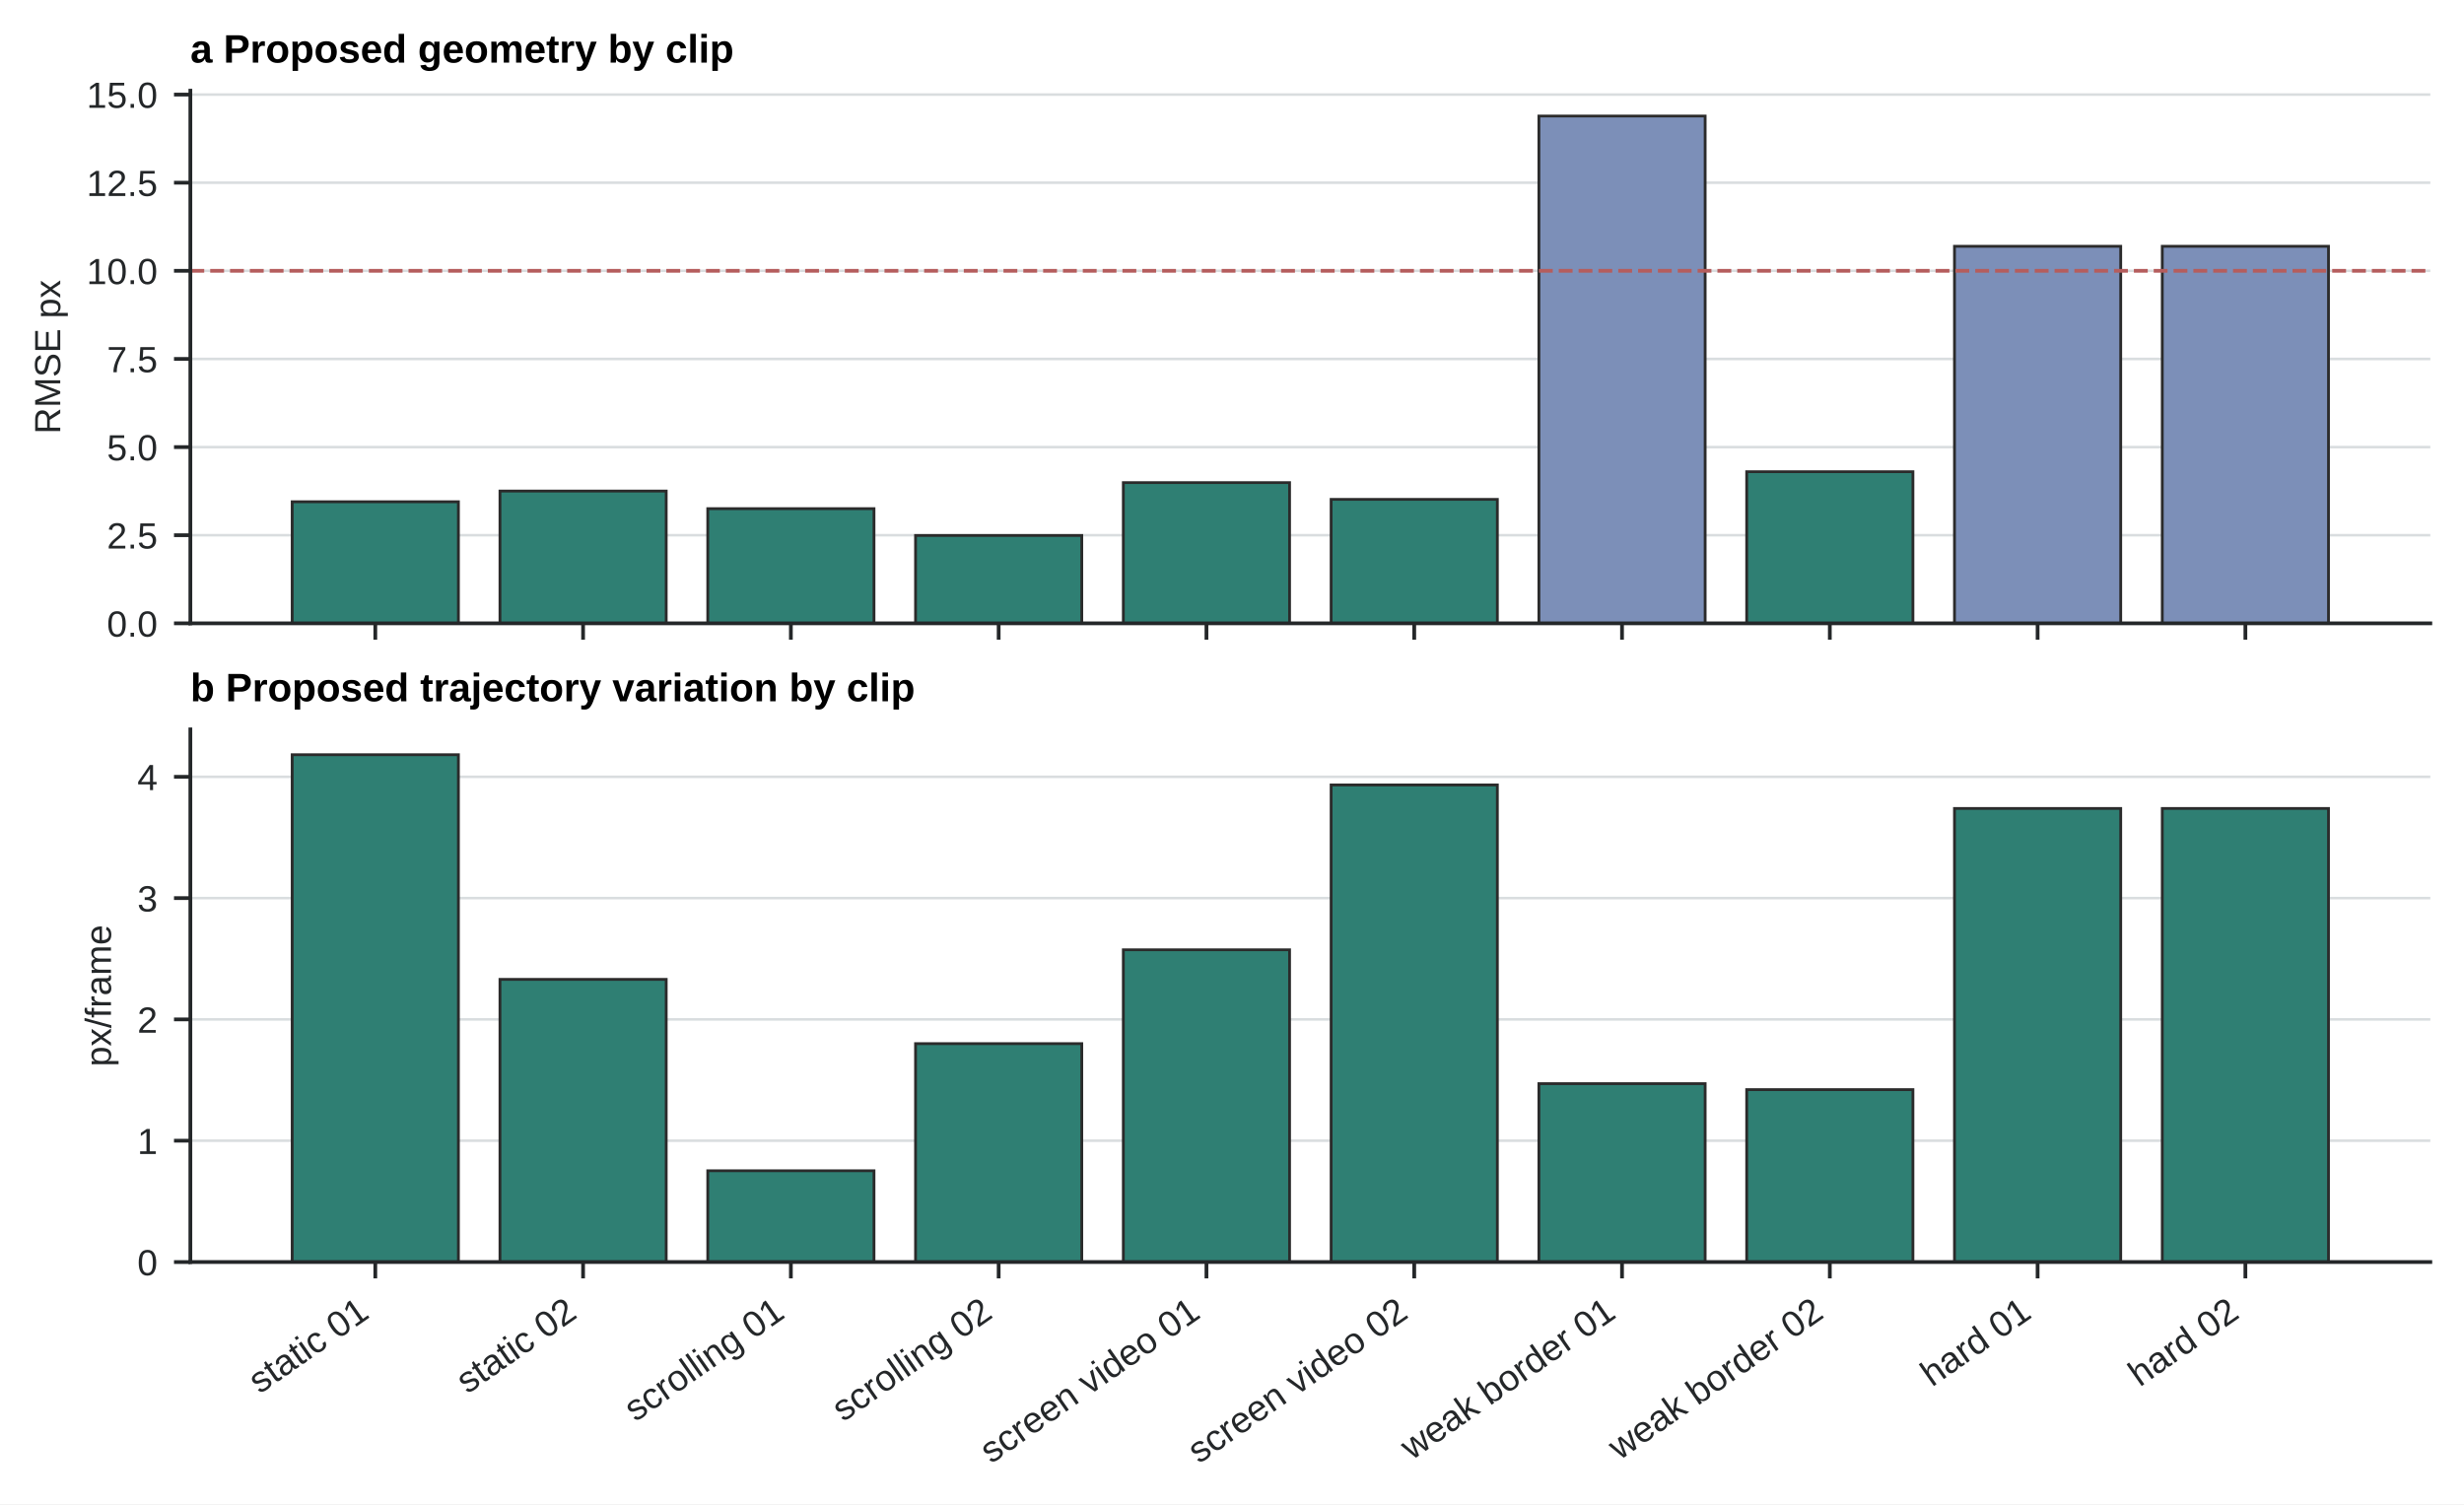
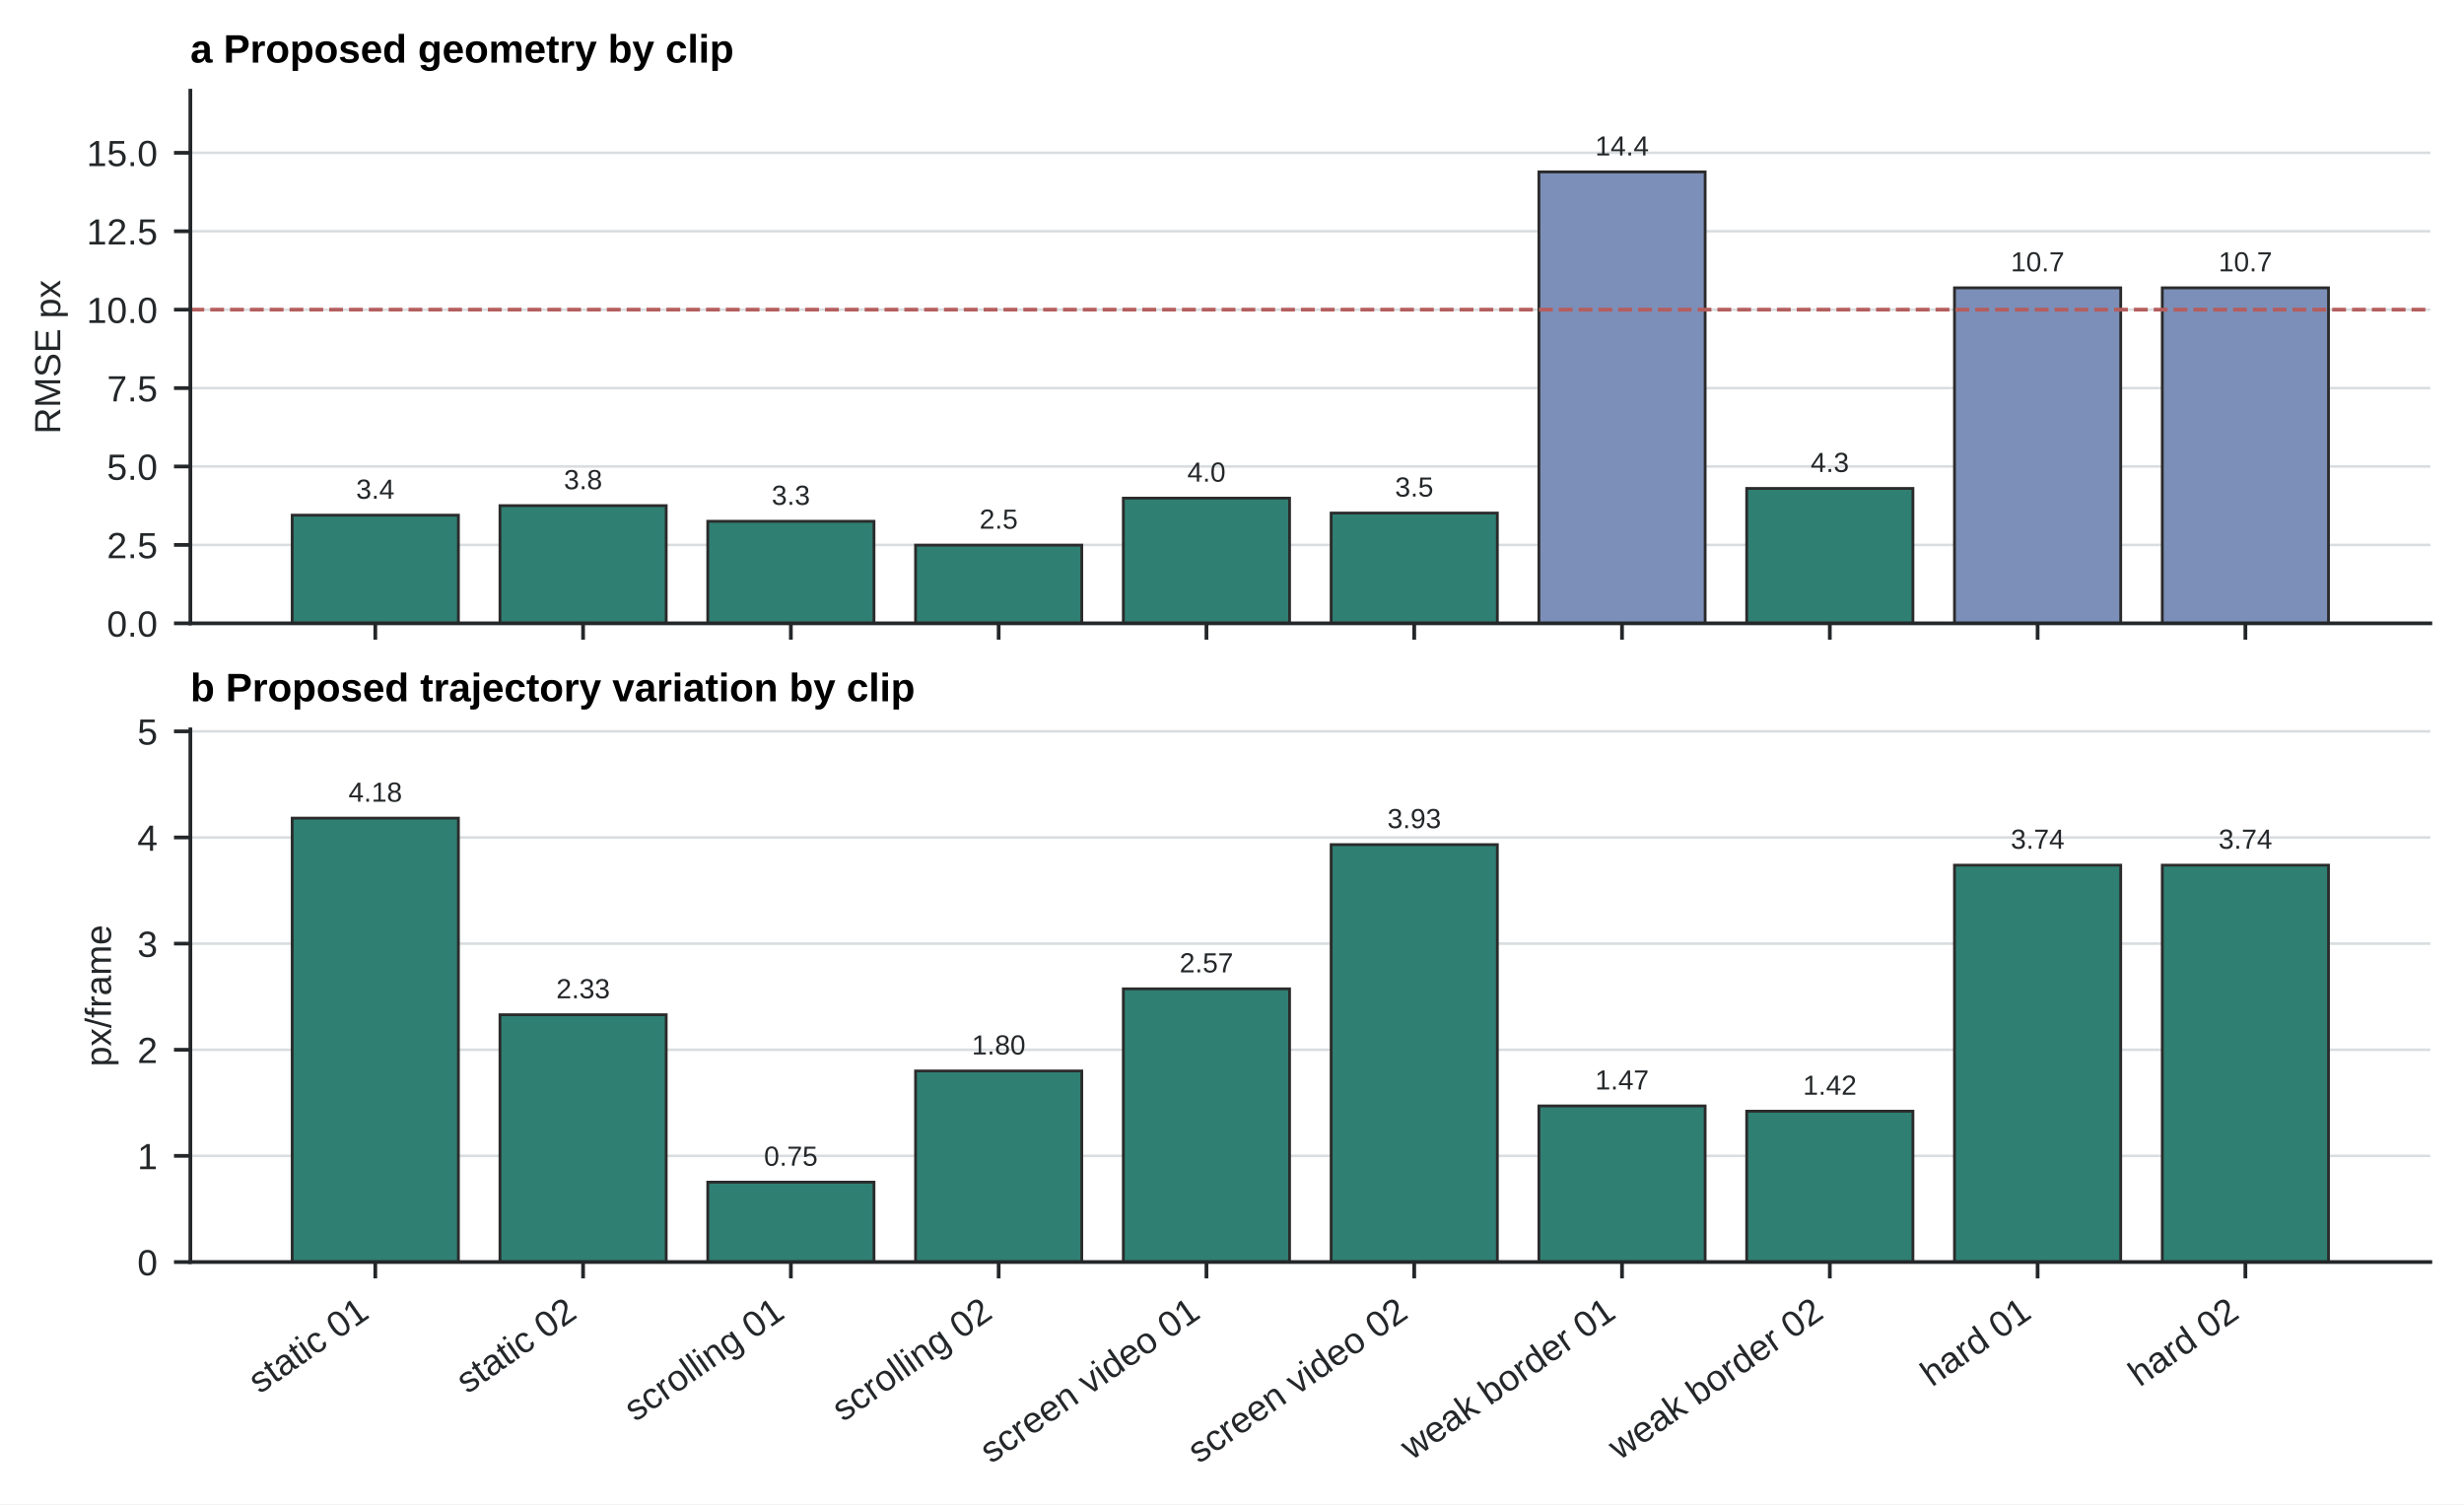
<svg xmlns="http://www.w3.org/2000/svg" xmlns:xlink="http://www.w3.org/1999/xlink" width="526.8pt" height="321.6pt" viewBox="0 0 526.8 321.6" version="1.1">
  <defs>
    <style type="text/css">*{stroke-linejoin: round; stroke-linecap: butt}</style>
  </defs>
  <g id="figure_1">
    <g id="patch_1">
-       <path d="M 0 321.6  L 526.8 321.6  L 526.8 0  L 0 0  z " style="fill: #ffffff" />
+       <path d="M 0 321.6 L 526.8 321.6 L 526.8 0 L 0 0 z " style="fill: #ffffff" />
    </g>
    <g id="axes_1">
      <g id="patch_2">
-         <path d="M 40.7 133.269  L 519.6 133.269  L 519.6 19.388  L 40.7 19.388  z " style="fill: #ffffff" />
+         <path d="M 40.7 133.269 L 519.6 133.269 L 519.6 19.388 L 40.7 19.388 z " style="fill: #ffffff" />
      </g>
      <g id="matplotlib.axis_1">
        <g id="xtick_1">
          <g id="line2d_1">
            <defs>
-               <path id="m1d5c649570" d="M 0 0  L 0 3.5  " style="stroke: #242729; stroke-width: 0.8" />
+               <path id="mf9c88a777a" d="M 0 0 L 0 3.5 " style="stroke: #242729; stroke-width: 0.8" />
            </defs>
            <g>
-               <use xlink:href="#m1d5c649570" x="80.238" y="133.269" style="fill: #242729; stroke: #242729; stroke-width: 0.8" />
+               <use xlink:href="#mf9c88a777a" x="80.238" y="133.269" style="fill: #242729; stroke: #242729; stroke-width: 0.8" />
            </g>
          </g>
        </g>
        <g id="xtick_2">
          <g id="line2d_2">
            <g>
-               <use xlink:href="#m1d5c649570" x="124.663" y="133.269" style="fill: #242729; stroke: #242729; stroke-width: 0.8" />
+               <use xlink:href="#mf9c88a777a" x="124.663" y="133.269" style="fill: #242729; stroke: #242729; stroke-width: 0.8" />
            </g>
          </g>
        </g>
        <g id="xtick_3">
          <g id="line2d_3">
            <g>
-               <use xlink:href="#m1d5c649570" x="169.087" y="133.269" style="fill: #242729; stroke: #242729; stroke-width: 0.8" />
+               <use xlink:href="#mf9c88a777a" x="169.087" y="133.269" style="fill: #242729; stroke: #242729; stroke-width: 0.8" />
            </g>
          </g>
        </g>
        <g id="xtick_4">
          <g id="line2d_4">
            <g>
-               <use xlink:href="#m1d5c649570" x="213.512" y="133.269" style="fill: #242729; stroke: #242729; stroke-width: 0.8" />
+               <use xlink:href="#mf9c88a777a" x="213.512" y="133.269" style="fill: #242729; stroke: #242729; stroke-width: 0.8" />
            </g>
          </g>
        </g>
        <g id="xtick_5">
          <g id="line2d_5">
            <g>
-               <use xlink:href="#m1d5c649570" x="257.937" y="133.269" style="fill: #242729; stroke: #242729; stroke-width: 0.8" />
+               <use xlink:href="#mf9c88a777a" x="257.937" y="133.269" style="fill: #242729; stroke: #242729; stroke-width: 0.8" />
            </g>
          </g>
        </g>
        <g id="xtick_6">
          <g id="line2d_6">
            <g>
-               <use xlink:href="#m1d5c649570" x="302.362" y="133.269" style="fill: #242729; stroke: #242729; stroke-width: 0.8" />
+               <use xlink:href="#mf9c88a777a" x="302.362" y="133.269" style="fill: #242729; stroke: #242729; stroke-width: 0.8" />
            </g>
          </g>
        </g>
        <g id="xtick_7">
          <g id="line2d_7">
            <g>
-               <use xlink:href="#m1d5c649570" x="346.787" y="133.269" style="fill: #242729; stroke: #242729; stroke-width: 0.8" />
+               <use xlink:href="#mf9c88a777a" x="346.787" y="133.269" style="fill: #242729; stroke: #242729; stroke-width: 0.8" />
            </g>
          </g>
        </g>
        <g id="xtick_8">
          <g id="line2d_8">
            <g>
-               <use xlink:href="#m1d5c649570" x="391.212" y="133.269" style="fill: #242729; stroke: #242729; stroke-width: 0.8" />
+               <use xlink:href="#mf9c88a777a" x="391.212" y="133.269" style="fill: #242729; stroke: #242729; stroke-width: 0.8" />
            </g>
          </g>
        </g>
        <g id="xtick_9">
          <g id="line2d_9">
            <g>
-               <use xlink:href="#m1d5c649570" x="435.637" y="133.269" style="fill: #242729; stroke: #242729; stroke-width: 0.8" />
+               <use xlink:href="#mf9c88a777a" x="435.637" y="133.269" style="fill: #242729; stroke: #242729; stroke-width: 0.8" />
            </g>
          </g>
        </g>
        <g id="xtick_10">
          <g id="line2d_10">
            <g>
-               <use xlink:href="#m1d5c649570" x="480.061" y="133.269" style="fill: #242729; stroke: #242729; stroke-width: 0.8" />
+               <use xlink:href="#mf9c88a777a" x="480.061" y="133.269" style="fill: #242729; stroke: #242729; stroke-width: 0.8" />
            </g>
          </g>
        </g>
      </g>
      <g id="matplotlib.axis_2">
        <g id="ytick_1">
          <g id="line2d_11">
-             <path d="M 40.7 133.269  L 519.6 133.269  " clip-path="url(#p9802e81461)" style="fill: none; stroke: #d9dddf; stroke-width: 0.55; stroke-linecap: square" />
+             <path d="M 40.7 133.269 L 519.6 133.269 " clip-path="url(#p53a6eb6c3e)" style="fill: none; stroke: #d9dddf; stroke-width: 0.55; stroke-linecap: square" />
          </g>
          <g id="line2d_12">
            <defs>
-               <path id="m759122947f" d="M 0 0  L -3.5 0  " style="stroke: #242729; stroke-width: 0.8" />
+               <path id="mabb9a30c0d" d="M 0 0 L -3.5 0 " style="stroke: #242729; stroke-width: 0.8" />
            </defs>
            <g>
-               <use xlink:href="#m759122947f" x="40.7" y="133.269" style="fill: #242729; stroke: #242729; stroke-width: 0.8" />
+               <use xlink:href="#mabb9a30c0d" x="40.7" y="133.269" style="fill: #242729; stroke: #242729; stroke-width: 0.8" />
            </g>
          </g>
          <g id="text_1">
            <text style="font-size: 7.8px; font-family: 'Arial', 'Helvetica', 'DejaVu Sans', sans-serif; text-anchor: end; fill: #242729" x="33.7" y="136.108" transform="rotate(-0 33.69965 136.1085)">0.0</text>
          </g>
        </g>
        <g id="ytick_2">
          <g id="line2d_13">
-             <path d="M 40.7 114.427  L 519.6 114.427  " clip-path="url(#p9802e81461)" style="fill: none; stroke: #d9dddf; stroke-width: 0.55; stroke-linecap: square" />
+             <path d="M 40.7 116.503 L 519.6 116.503 " clip-path="url(#p53a6eb6c3e)" style="fill: none; stroke: #d9dddf; stroke-width: 0.55; stroke-linecap: square" />
          </g>
          <g id="line2d_14">
            <g>
-               <use xlink:href="#m759122947f" x="40.7" y="114.427" style="fill: #242729; stroke: #242729; stroke-width: 0.8" />
+               <use xlink:href="#mabb9a30c0d" x="40.7" y="116.503" style="fill: #242729; stroke: #242729; stroke-width: 0.8" />
            </g>
          </g>
          <g id="text_2">
-             <text style="font-size: 7.8px; font-family: 'Arial', 'Helvetica', 'DejaVu Sans', sans-serif; text-anchor: end; fill: #242729" x="33.7" y="117.266" transform="rotate(-0 33.69965 117.2664)">2.5</text>
+             <text style="font-size: 7.8px; font-family: 'Arial', 'Helvetica', 'DejaVu Sans', sans-serif; text-anchor: end; fill: #242729" x="33.7" y="119.342" transform="rotate(-0 33.69965 119.3423)">2.5</text>
          </g>
        </g>
        <g id="ytick_3">
          <g id="line2d_15">
-             <path d="M 40.7 95.585  L 519.6 95.585  " clip-path="url(#p9802e81461)" style="fill: none; stroke: #d9dddf; stroke-width: 0.55; stroke-linecap: square" />
+             <path d="M 40.7 99.737 L 519.6 99.737 " clip-path="url(#p53a6eb6c3e)" style="fill: none; stroke: #d9dddf; stroke-width: 0.55; stroke-linecap: square" />
          </g>
          <g id="line2d_16">
            <g>
-               <use xlink:href="#m759122947f" x="40.7" y="95.585" style="fill: #242729; stroke: #242729; stroke-width: 0.8" />
+               <use xlink:href="#mabb9a30c0d" x="40.7" y="99.737" style="fill: #242729; stroke: #242729; stroke-width: 0.8" />
            </g>
          </g>
          <g id="text_3">
-             <text style="font-size: 7.8px; font-family: 'Arial', 'Helvetica', 'DejaVu Sans', sans-serif; text-anchor: end; fill: #242729" x="33.7" y="98.424" transform="rotate(-0 33.69965 98.4244)">5.0</text>
+             <text style="font-size: 7.8px; font-family: 'Arial', 'Helvetica', 'DejaVu Sans', sans-serif; text-anchor: end; fill: #242729" x="33.7" y="102.576" transform="rotate(-0 33.69965 102.576)">5.0</text>
          </g>
        </g>
        <g id="ytick_4">
          <g id="line2d_17">
-             <path d="M 40.7 76.743  L 519.6 76.743  " clip-path="url(#p9802e81461)" style="fill: none; stroke: #d9dddf; stroke-width: 0.55; stroke-linecap: square" />
+             <path d="M 40.7 82.971 L 519.6 82.971 " clip-path="url(#p53a6eb6c3e)" style="fill: none; stroke: #d9dddf; stroke-width: 0.55; stroke-linecap: square" />
          </g>
          <g id="line2d_18">
            <g>
-               <use xlink:href="#m759122947f" x="40.7" y="76.743" style="fill: #242729; stroke: #242729; stroke-width: 0.8" />
+               <use xlink:href="#mabb9a30c0d" x="40.7" y="82.971" style="fill: #242729; stroke: #242729; stroke-width: 0.8" />
            </g>
          </g>
          <g id="text_4">
-             <text style="font-size: 7.8px; font-family: 'Arial', 'Helvetica', 'DejaVu Sans', sans-serif; text-anchor: end; fill: #242729" x="33.7" y="79.582" transform="rotate(-0 33.69965 79.58237)">7.5</text>
+             <text style="font-size: 7.8px; font-family: 'Arial', 'Helvetica', 'DejaVu Sans', sans-serif; text-anchor: end; fill: #242729" x="33.7" y="85.81" transform="rotate(-0 33.69965 85.80982)">7.5</text>
          </g>
        </g>
        <g id="ytick_5">
          <g id="line2d_19">
-             <path d="M 40.7 57.901  L 519.6 57.901  " clip-path="url(#p9802e81461)" style="fill: none; stroke: #d9dddf; stroke-width: 0.55; stroke-linecap: square" />
+             <path d="M 40.7 66.204 L 519.6 66.204 " clip-path="url(#p53a6eb6c3e)" style="fill: none; stroke: #d9dddf; stroke-width: 0.55; stroke-linecap: square" />
          </g>
          <g id="line2d_20">
            <g>
-               <use xlink:href="#m759122947f" x="40.7" y="57.901" style="fill: #242729; stroke: #242729; stroke-width: 0.8" />
+               <use xlink:href="#mabb9a30c0d" x="40.7" y="66.204" style="fill: #242729; stroke: #242729; stroke-width: 0.8" />
            </g>
          </g>
          <g id="text_5">
-             <text style="font-size: 7.8px; font-family: 'Arial', 'Helvetica', 'DejaVu Sans', sans-serif; text-anchor: end; fill: #242729" x="33.7" y="60.74" transform="rotate(-0 33.69965 60.74033)">10.0</text>
+             <text style="font-size: 7.8px; font-family: 'Arial', 'Helvetica', 'DejaVu Sans', sans-serif; text-anchor: end; fill: #242729" x="33.7" y="69.044" transform="rotate(-0 33.69965 69.0436)">10.0</text>
          </g>
        </g>
        <g id="ytick_6">
          <g id="line2d_21">
-             <path d="M 40.7 39.059  L 519.6 39.059  " clip-path="url(#p9802e81461)" style="fill: none; stroke: #d9dddf; stroke-width: 0.55; stroke-linecap: square" />
+             <path d="M 40.7 49.438 L 519.6 49.438 " clip-path="url(#p53a6eb6c3e)" style="fill: none; stroke: #d9dddf; stroke-width: 0.55; stroke-linecap: square" />
          </g>
          <g id="line2d_22">
            <g>
-               <use xlink:href="#m759122947f" x="40.7" y="39.059" style="fill: #242729; stroke: #242729; stroke-width: 0.8" />
+               <use xlink:href="#mabb9a30c0d" x="40.7" y="49.438" style="fill: #242729; stroke: #242729; stroke-width: 0.8" />
            </g>
          </g>
          <g id="text_6">
-             <text style="font-size: 7.8px; font-family: 'Arial', 'Helvetica', 'DejaVu Sans', sans-serif; text-anchor: end; fill: #242729" x="33.7" y="41.898" transform="rotate(-0 33.69965 41.8983)">12.5</text>
+             <text style="font-size: 7.8px; font-family: 'Arial', 'Helvetica', 'DejaVu Sans', sans-serif; text-anchor: end; fill: #242729" x="33.7" y="52.277" transform="rotate(-0 33.69965 52.27739)">12.5</text>
          </g>
        </g>
        <g id="ytick_7">
          <g id="line2d_23">
-             <path d="M 40.7 20.217  L 519.6 20.217  " clip-path="url(#p9802e81461)" style="fill: none; stroke: #d9dddf; stroke-width: 0.55; stroke-linecap: square" />
+             <path d="M 40.7 32.672 L 519.6 32.672 " clip-path="url(#p53a6eb6c3e)" style="fill: none; stroke: #d9dddf; stroke-width: 0.55; stroke-linecap: square" />
          </g>
          <g id="line2d_24">
            <g>
-               <use xlink:href="#m759122947f" x="40.7" y="20.217" style="fill: #242729; stroke: #242729; stroke-width: 0.8" />
+               <use xlink:href="#mabb9a30c0d" x="40.7" y="32.672" style="fill: #242729; stroke: #242729; stroke-width: 0.8" />
            </g>
          </g>
          <g id="text_7">
-             <text style="font-size: 7.8px; font-family: 'Arial', 'Helvetica', 'DejaVu Sans', sans-serif; text-anchor: end; fill: #242729" x="33.7" y="23.056" transform="rotate(-0 33.69965 23.05626)">15.0</text>
+             <text style="font-size: 7.8px; font-family: 'Arial', 'Helvetica', 'DejaVu Sans', sans-serif; text-anchor: end; fill: #242729" x="33.7" y="35.511" transform="rotate(-0 33.69965 35.51117)">15.0</text>
          </g>
        </g>
        <g id="text_8">
          <text style="font-size: 7.8px; font-family: 'Arial', 'Helvetica', 'DejaVu Sans', sans-serif; text-anchor: middle; fill: #242729" x="12.879" y="76.329" transform="rotate(-90 12.87861 76.3287)">RMSE px</text>
        </g>
      </g>
      <g id="patch_3">
-         <path d="M 62.468 133.269  L 98.008 133.269  L 98.008 107.282  L 62.468 107.282  z " clip-path="url(#p9802e81461)" style="fill: #2f7f73; stroke: #2b2b2b; stroke-width: 0.6; stroke-linejoin: miter" />
+         <path d="M 62.468 133.269 L 98.008 133.269 L 98.008 110.145 L 62.468 110.145 z " clip-path="url(#p53a6eb6c3e)" style="fill: #2f7f73; stroke: #2b2b2b; stroke-width: 0.6; stroke-linejoin: miter" />
      </g>
      <g id="patch_4">
-         <path d="M 106.893 133.269  L 142.433 133.269  L 142.433 104.989  L 106.893 104.989  z " clip-path="url(#p9802e81461)" style="fill: #2f7f73; stroke: #2b2b2b; stroke-width: 0.6; stroke-linejoin: miter" />
+         <path d="M 106.893 133.269 L 142.433 133.269 L 142.433 108.105 L 106.893 108.105 z " clip-path="url(#p53a6eb6c3e)" style="fill: #2f7f73; stroke: #2b2b2b; stroke-width: 0.6; stroke-linejoin: miter" />
      </g>
      <g id="patch_5">
-         <path d="M 151.318 133.269  L 186.857 133.269  L 186.857 108.75  L 151.318 108.75  z " clip-path="url(#p9802e81461)" style="fill: #2f7f73; stroke: #2b2b2b; stroke-width: 0.6; stroke-linejoin: miter" />
+         <path d="M 151.318 133.269 L 186.857 133.269 L 186.857 111.451 L 151.318 111.451 z " clip-path="url(#p53a6eb6c3e)" style="fill: #2f7f73; stroke: #2b2b2b; stroke-width: 0.6; stroke-linejoin: miter" />
      </g>
      <g id="patch_6">
-         <path d="M 195.742 133.269  L 231.282 133.269  L 231.282 114.483  L 195.742 114.483  z " clip-path="url(#p9802e81461)" style="fill: #2f7f73; stroke: #2b2b2b; stroke-width: 0.6; stroke-linejoin: miter" />
+         <path d="M 195.742 133.269 L 231.282 133.269 L 231.282 116.553 L 195.742 116.553 z " clip-path="url(#p53a6eb6c3e)" style="fill: #2f7f73; stroke: #2b2b2b; stroke-width: 0.6; stroke-linejoin: miter" />
      </g>
      <g id="patch_7">
-         <path d="M 240.167 133.269  L 275.707 133.269  L 275.707 103.183  L 240.167 103.183  z " clip-path="url(#p9802e81461)" style="fill: #2f7f73; stroke: #2b2b2b; stroke-width: 0.6; stroke-linejoin: miter" />
+         <path d="M 240.167 133.269 L 275.707 133.269 L 275.707 106.497 L 240.167 106.497 z " clip-path="url(#p53a6eb6c3e)" style="fill: #2f7f73; stroke: #2b2b2b; stroke-width: 0.6; stroke-linejoin: miter" />
      </g>
      <g id="patch_8">
-         <path d="M 284.592 133.269  L 320.132 133.269  L 320.132 106.765  L 284.592 106.765  z " clip-path="url(#p9802e81461)" style="fill: #2f7f73; stroke: #2b2b2b; stroke-width: 0.6; stroke-linejoin: miter" />
+         <path d="M 284.592 133.269 L 320.132 133.269 L 320.132 109.685 L 284.592 109.685 z " clip-path="url(#p53a6eb6c3e)" style="fill: #2f7f73; stroke: #2b2b2b; stroke-width: 0.6; stroke-linejoin: miter" />
      </g>
      <g id="patch_9">
-         <path d="M 329.017 133.269  L 364.557 133.269  L 364.557 24.811  L 329.017 24.811  z " clip-path="url(#p9802e81461)" style="fill: #7c8fb8; stroke: #2b2b2b; stroke-width: 0.6; stroke-linejoin: miter" />
+         <path d="M 329.017 133.269 L 364.557 133.269 L 364.557 36.76 L 329.017 36.76 z " clip-path="url(#p53a6eb6c3e)" style="fill: #7c8fb8; stroke: #2b2b2b; stroke-width: 0.6; stroke-linejoin: miter" />
      </g>
      <g id="patch_10">
-         <path d="M 373.442 133.269  L 408.982 133.269  L 408.982 100.852  L 373.442 100.852  z " clip-path="url(#p9802e81461)" style="fill: #2f7f73; stroke: #2b2b2b; stroke-width: 0.6; stroke-linejoin: miter" />
+         <path d="M 373.442 133.269 L 408.982 133.269 L 408.982 104.423 L 373.442 104.423 z " clip-path="url(#p53a6eb6c3e)" style="fill: #2f7f73; stroke: #2b2b2b; stroke-width: 0.6; stroke-linejoin: miter" />
      </g>
      <g id="patch_11">
-         <path d="M 417.867 133.269  L 453.406 133.269  L 453.406 52.656  L 417.867 52.656  z " clip-path="url(#p9802e81461)" style="fill: #7c8fb8; stroke: #2b2b2b; stroke-width: 0.6; stroke-linejoin: miter" />
+         <path d="M 417.867 133.269 L 453.406 133.269 L 453.406 61.537 L 417.867 61.537 z " clip-path="url(#p53a6eb6c3e)" style="fill: #7c8fb8; stroke: #2b2b2b; stroke-width: 0.6; stroke-linejoin: miter" />
      </g>
      <g id="patch_12">
-         <path d="M 462.291 133.269  L 497.831 133.269  L 497.831 52.656  L 462.291 52.656  z " clip-path="url(#p9802e81461)" style="fill: #7c8fb8; stroke: #2b2b2b; stroke-width: 0.6; stroke-linejoin: miter" />
+         <path d="M 462.291 133.269 L 497.831 133.269 L 497.831 61.537 L 462.291 61.537 z " clip-path="url(#p53a6eb6c3e)" style="fill: #7c8fb8; stroke: #2b2b2b; stroke-width: 0.6; stroke-linejoin: miter" />
      </g>
      <g id="line2d_25">
-         <path d="M 40.7 57.901  L 519.6 57.901  " clip-path="url(#p9802e81461)" style="fill: none; stroke-dasharray: 2.96,1.28; stroke-dashoffset: 0; stroke: #b55d5d; stroke-width: 0.8" />
+         <path d="M 40.7 66.204 L 519.6 66.204 " clip-path="url(#p53a6eb6c3e)" style="fill: none; stroke-dasharray: 2.96,1.28; stroke-dashoffset: 0; stroke: #b55d5d; stroke-width: 0.8" />
      </g>
      <g id="patch_13">
-         <path d="M 40.7 133.269  L 40.7 19.388  " style="fill: none; stroke: #242729; stroke-width: 0.8; stroke-linejoin: miter; stroke-linecap: square" />
+         <path d="M 40.7 133.269 L 40.7 19.388 " style="fill: none; stroke: #242729; stroke-width: 0.8; stroke-linejoin: miter; stroke-linecap: square" />
      </g>
      <g id="patch_14">
-         <path d="M 40.7 133.269  L 519.6 133.269  " style="fill: none; stroke: #242729; stroke-width: 0.8; stroke-linejoin: miter; stroke-linecap: square" />
+         <path d="M 40.7 133.269 L 519.6 133.269 " style="fill: none; stroke: #242729; stroke-width: 0.8; stroke-linejoin: miter; stroke-linecap: square" />
      </g>
      <g id="text_9">
+         <text style="font-size: 5.9px; font-family: 'Arial', 'Helvetica', 'DejaVu Sans', sans-serif; text-anchor: middle; fill: #242729" x="80.238" y="106.626" transform="rotate(-0 80.23776 106.626)">3.4</text>
+       </g>
+       <g id="text_10">
+         <text style="font-size: 5.9px; font-family: 'Arial', 'Helvetica', 'DejaVu Sans', sans-serif; text-anchor: middle; fill: #242729" x="124.663" y="104.586" transform="rotate(-0 124.6626 104.5856)">3.8</text>
+       </g>
+       <g id="text_11">
+         <text style="font-size: 5.9px; font-family: 'Arial', 'Helvetica', 'DejaVu Sans', sans-serif; text-anchor: middle; fill: #242729" x="169.087" y="107.932" transform="rotate(-0 169.0875 107.9319)">3.3</text>
+       </g>
+       <g id="text_12">
+         <text style="font-size: 5.9px; font-family: 'Arial', 'Helvetica', 'DejaVu Sans', sans-serif; text-anchor: middle; fill: #242729" x="213.512" y="113.034" transform="rotate(-0 213.5123 113.0336)">2.5</text>
+       </g>
+       <g id="text_13">
+         <text style="font-size: 5.9px; font-family: 'Arial', 'Helvetica', 'DejaVu Sans', sans-serif; text-anchor: middle; fill: #242729" x="257.937" y="102.978" transform="rotate(-0 257.9372 102.9779)">4.0</text>
+       </g>
+       <g id="text_14">
+         <text style="font-size: 5.9px; font-family: 'Arial', 'Helvetica', 'DejaVu Sans', sans-serif; text-anchor: middle; fill: #242729" x="302.362" y="106.166" transform="rotate(-0 302.362 106.166)">3.5</text>
+       </g>
+       <g id="text_15">
+         <text style="font-size: 5.9px; font-family: 'Arial', 'Helvetica', 'DejaVu Sans', sans-serif; text-anchor: middle; fill: #242729" x="346.787" y="33.241" transform="rotate(-0 346.7869 33.24063)">14.4</text>
+       </g>
+       <g id="text_16">
+         <text style="font-size: 5.9px; font-family: 'Arial', 'Helvetica', 'DejaVu Sans', sans-serif; text-anchor: middle; fill: #242729" x="391.212" y="100.904" transform="rotate(-0 391.2117 100.9041)">4.3</text>
+       </g>
+       <g id="text_17">
+         <text style="font-size: 5.9px; font-family: 'Arial', 'Helvetica', 'DejaVu Sans', sans-serif; text-anchor: middle; fill: #242729" x="435.637" y="58.018" transform="rotate(-0 435.6366 58.0175)">10.7</text>
+       </g>
+       <g id="text_18">
+         <text style="font-size: 5.9px; font-family: 'Arial', 'Helvetica', 'DejaVu Sans', sans-serif; text-anchor: middle; fill: #242729" x="480.061" y="58.018" transform="rotate(-0 480.0614 58.0175)">10.7</text>
+       </g>
+       <g id="text_19">
        <text style="font-weight: 700; font-size: 8.5px; font-family: 'Arial', 'Helvetica', 'DejaVu Sans', sans-serif; text-anchor: start" x="40.7" y="13.388" transform="rotate(-0 40.69965 13.38823)">a  Proposed geometry by clip</text>
      </g>
    </g>
    <g id="axes_2">
      <g id="patch_15">
-         <path d="M 40.7 269.82  L 519.6 269.82  L 519.6 155.939  L 40.7 155.939  z " style="fill: #ffffff" />
+         <path d="M 40.7 269.82 L 519.6 269.82 L 519.6 155.939 L 40.7 155.939 z " style="fill: #ffffff" />
      </g>
      <g id="matplotlib.axis_3">
        <g id="xtick_11">
          <g id="line2d_26">
            <g>
-               <use xlink:href="#m1d5c649570" x="80.238" y="269.82" style="fill: #242729; stroke: #242729; stroke-width: 0.8" />
-             </g>
-           </g>
-           <g id="text_10">
+               <use xlink:href="#mf9c88a777a" x="80.238" y="269.82" style="fill: #242729; stroke: #242729; stroke-width: 0.8" />
+             </g>
+           </g>
+           <g id="text_20">
            <text style="font-size: 7.8px; font-family: 'Arial', 'Helvetica', 'DejaVu Sans', sans-serif; fill: #242729" transform="translate(55.50276 298.1316) rotate(-35)">static 01</text>
          </g>
        </g>
        <g id="xtick_12">
          <g id="line2d_27">
            <g>
-               <use xlink:href="#m1d5c649570" x="124.663" y="269.82" style="fill: #242729; stroke: #242729; stroke-width: 0.8" />
-             </g>
-           </g>
-           <g id="text_11">
+               <use xlink:href="#mf9c88a777a" x="124.663" y="269.82" style="fill: #242729; stroke: #242729; stroke-width: 0.8" />
+             </g>
+           </g>
+           <g id="text_21">
            <text style="font-size: 7.8px; font-family: 'Arial', 'Helvetica', 'DejaVu Sans', sans-serif; fill: #242729" transform="translate(99.92761 298.1316) rotate(-35)">static 02</text>
          </g>
        </g>
        <g id="xtick_13">
          <g id="line2d_28">
            <g>
-               <use xlink:href="#m1d5c649570" x="169.087" y="269.82" style="fill: #242729; stroke: #242729; stroke-width: 0.8" />
-             </g>
-           </g>
-           <g id="text_12">
+               <use xlink:href="#mf9c88a777a" x="169.087" y="269.82" style="fill: #242729; stroke: #242729; stroke-width: 0.8" />
+             </g>
+           </g>
+           <g id="text_22">
            <text style="font-size: 7.8px; font-family: 'Arial', 'Helvetica', 'DejaVu Sans', sans-serif; fill: #242729" transform="translate(135.8295 304.0994) rotate(-35)">scrolling 01</text>
          </g>
        </g>
        <g id="xtick_14">
          <g id="line2d_29">
            <g>
-               <use xlink:href="#m1d5c649570" x="213.512" y="269.82" style="fill: #242729; stroke: #242729; stroke-width: 0.8" />
-             </g>
-           </g>
-           <g id="text_13">
+               <use xlink:href="#mf9c88a777a" x="213.512" y="269.82" style="fill: #242729; stroke: #242729; stroke-width: 0.8" />
+             </g>
+           </g>
+           <g id="text_23">
            <text style="font-size: 7.8px; font-family: 'Arial', 'Helvetica', 'DejaVu Sans', sans-serif; fill: #242729" transform="translate(180.2544 304.0994) rotate(-35)">scrolling 02</text>
          </g>
        </g>
        <g id="xtick_15">
          <g id="line2d_30">
            <g>
-               <use xlink:href="#m1d5c649570" x="257.937" y="269.82" style="fill: #242729; stroke: #242729; stroke-width: 0.8" />
-             </g>
-           </g>
-           <g id="text_14">
+               <use xlink:href="#mf9c88a777a" x="257.937" y="269.82" style="fill: #242729; stroke: #242729; stroke-width: 0.8" />
+             </g>
+           </g>
+           <g id="text_24">
            <text style="font-size: 7.8px; font-family: 'Arial', 'Helvetica', 'DejaVu Sans', sans-serif; fill: #242729" transform="translate(211.8896 313.0549) rotate(-35)">screen video 01</text>
          </g>
        </g>
        <g id="xtick_16">
          <g id="line2d_31">
            <g>
-               <use xlink:href="#m1d5c649570" x="302.362" y="269.82" style="fill: #242729; stroke: #242729; stroke-width: 0.8" />
-             </g>
-           </g>
-           <g id="text_15">
+               <use xlink:href="#mf9c88a777a" x="302.362" y="269.82" style="fill: #242729; stroke: #242729; stroke-width: 0.8" />
+             </g>
+           </g>
+           <g id="text_25">
            <text style="font-size: 7.8px; font-family: 'Arial', 'Helvetica', 'DejaVu Sans', sans-serif; fill: #242729" transform="translate(256.3144 313.0549) rotate(-35)">screen video 02</text>
          </g>
        </g>
        <g id="xtick_17">
          <g id="line2d_32">
            <g>
-               <use xlink:href="#m1d5c649570" x="346.787" y="269.82" style="fill: #242729; stroke: #242729; stroke-width: 0.8" />
-             </g>
-           </g>
-           <g id="text_16">
+               <use xlink:href="#mf9c88a777a" x="346.787" y="269.82" style="fill: #242729; stroke: #242729; stroke-width: 0.8" />
+             </g>
+           </g>
+           <g id="text_26">
            <text style="font-size: 7.8px; font-family: 'Arial', 'Helvetica', 'DejaVu Sans', sans-serif; fill: #242729" transform="translate(301.8065 312.3076) rotate(-35)">weak border 01</text>
          </g>
        </g>
        <g id="xtick_18">
          <g id="line2d_33">
            <g>
-               <use xlink:href="#m1d5c649570" x="391.212" y="269.82" style="fill: #242729; stroke: #242729; stroke-width: 0.8" />
-             </g>
-           </g>
-           <g id="text_17">
+               <use xlink:href="#mf9c88a777a" x="391.212" y="269.82" style="fill: #242729; stroke: #242729; stroke-width: 0.8" />
+             </g>
+           </g>
+           <g id="text_27">
            <text style="font-size: 7.8px; font-family: 'Arial', 'Helvetica', 'DejaVu Sans', sans-serif; fill: #242729" transform="translate(346.2313 312.3076) rotate(-35)">weak border 02</text>
          </g>
        </g>
        <g id="xtick_19">
          <g id="line2d_34">
            <g>
-               <use xlink:href="#m1d5c649570" x="435.637" y="269.82" style="fill: #242729; stroke: #242729; stroke-width: 0.8" />
-             </g>
-           </g>
-           <g id="text_18">
+               <use xlink:href="#mf9c88a777a" x="435.637" y="269.82" style="fill: #242729; stroke: #242729; stroke-width: 0.8" />
+             </g>
+           </g>
+           <g id="text_28">
            <text style="font-size: 7.8px; font-family: 'Arial', 'Helvetica', 'DejaVu Sans', sans-serif; fill: #242729" transform="translate(413.027 296.6434) rotate(-35)">hard 01</text>
          </g>
        </g>
        <g id="xtick_20">
          <g id="line2d_35">
            <g>
-               <use xlink:href="#m1d5c649570" x="480.061" y="269.82" style="fill: #242729; stroke: #242729; stroke-width: 0.8" />
-             </g>
-           </g>
-           <g id="text_19">
+               <use xlink:href="#mf9c88a777a" x="480.061" y="269.82" style="fill: #242729; stroke: #242729; stroke-width: 0.8" />
+             </g>
+           </g>
+           <g id="text_29">
            <text style="font-size: 7.8px; font-family: 'Arial', 'Helvetica', 'DejaVu Sans', sans-serif; fill: #242729" transform="translate(457.4519 296.6434) rotate(-35)">hard 02</text>
          </g>
        </g>
      </g>
      <g id="matplotlib.axis_4">
        <g id="ytick_8">
          <g id="line2d_36">
-             <path d="M 40.7 269.82  L 519.6 269.82  " clip-path="url(#p8f3f39f7a1)" style="fill: none; stroke: #d9dddf; stroke-width: 0.55; stroke-linecap: square" />
+             <path d="M 40.7 269.82 L 519.6 269.82 " clip-path="url(#pe805bd8f8a)" style="fill: none; stroke: #d9dddf; stroke-width: 0.55; stroke-linecap: square" />
          </g>
          <g id="line2d_37">
            <g>
-               <use xlink:href="#m759122947f" x="40.7" y="269.82" style="fill: #242729; stroke: #242729; stroke-width: 0.8" />
-             </g>
-           </g>
-           <g id="text_20">
+               <use xlink:href="#mabb9a30c0d" x="40.7" y="269.82" style="fill: #242729; stroke: #242729; stroke-width: 0.8" />
+             </g>
+           </g>
+           <g id="text_30">
            <text style="font-size: 7.8px; font-family: 'Arial', 'Helvetica', 'DejaVu Sans', sans-serif; text-anchor: end; fill: #242729" x="33.7" y="272.659" transform="rotate(-0 33.69965 272.6589)">0</text>
          </g>
        </g>
        <g id="ytick_9">
          <g id="line2d_38">
-             <path d="M 40.7 243.886  L 519.6 243.886  " clip-path="url(#p8f3f39f7a1)" style="fill: none; stroke: #d9dddf; stroke-width: 0.55; stroke-linecap: square" />
+             <path d="M 40.7 247.127 L 519.6 247.127 " clip-path="url(#pe805bd8f8a)" style="fill: none; stroke: #d9dddf; stroke-width: 0.55; stroke-linecap: square" />
          </g>
          <g id="line2d_39">
            <g>
-               <use xlink:href="#m759122947f" x="40.7" y="243.886" style="fill: #242729; stroke: #242729; stroke-width: 0.8" />
-             </g>
-           </g>
-           <g id="text_21">
-             <text style="font-size: 7.8px; font-family: 'Arial', 'Helvetica', 'DejaVu Sans', sans-serif; text-anchor: end; fill: #242729" x="33.7" y="246.725" transform="rotate(-0 33.69965 246.7249)">1</text>
+               <use xlink:href="#mabb9a30c0d" x="40.7" y="247.127" style="fill: #242729; stroke: #242729; stroke-width: 0.8" />
+             </g>
+           </g>
+           <g id="text_31">
+             <text style="font-size: 7.8px; font-family: 'Arial', 'Helvetica', 'DejaVu Sans', sans-serif; text-anchor: end; fill: #242729" x="33.7" y="249.967" transform="rotate(-0 33.69965 249.9667)">1</text>
          </g>
        </g>
        <g id="ytick_10">
          <g id="line2d_40">
-             <path d="M 40.7 217.952  L 519.6 217.952  " clip-path="url(#p8f3f39f7a1)" style="fill: none; stroke: #d9dddf; stroke-width: 0.55; stroke-linecap: square" />
+             <path d="M 40.7 224.435 L 519.6 224.435 " clip-path="url(#pe805bd8f8a)" style="fill: none; stroke: #d9dddf; stroke-width: 0.55; stroke-linecap: square" />
          </g>
          <g id="line2d_41">
            <g>
-               <use xlink:href="#m759122947f" x="40.7" y="217.952" style="fill: #242729; stroke: #242729; stroke-width: 0.8" />
-             </g>
-           </g>
-           <g id="text_22">
-             <text style="font-size: 7.8px; font-family: 'Arial', 'Helvetica', 'DejaVu Sans', sans-serif; text-anchor: end; fill: #242729" x="33.7" y="220.791" transform="rotate(-0 33.69965 220.7909)">2</text>
+               <use xlink:href="#mabb9a30c0d" x="40.7" y="224.435" style="fill: #242729; stroke: #242729; stroke-width: 0.8" />
+             </g>
+           </g>
+           <g id="text_32">
+             <text style="font-size: 7.8px; font-family: 'Arial', 'Helvetica', 'DejaVu Sans', sans-serif; text-anchor: end; fill: #242729" x="33.7" y="227.274" transform="rotate(-0 33.69965 227.2744)">2</text>
          </g>
        </g>
        <g id="ytick_11">
          <g id="line2d_42">
-             <path d="M 40.7 192.018  L 519.6 192.018  " clip-path="url(#p8f3f39f7a1)" style="fill: none; stroke: #d9dddf; stroke-width: 0.55; stroke-linecap: square" />
+             <path d="M 40.7 201.743 L 519.6 201.743 " clip-path="url(#pe805bd8f8a)" style="fill: none; stroke: #d9dddf; stroke-width: 0.55; stroke-linecap: square" />
          </g>
          <g id="line2d_43">
            <g>
-               <use xlink:href="#m759122947f" x="40.7" y="192.018" style="fill: #242729; stroke: #242729; stroke-width: 0.8" />
-             </g>
-           </g>
-           <g id="text_23">
-             <text style="font-size: 7.8px; font-family: 'Arial', 'Helvetica', 'DejaVu Sans', sans-serif; text-anchor: end; fill: #242729" x="33.7" y="194.857" transform="rotate(-0 33.69965 194.8569)">3</text>
+               <use xlink:href="#mabb9a30c0d" x="40.7" y="201.743" style="fill: #242729; stroke: #242729; stroke-width: 0.8" />
+             </g>
+           </g>
+           <g id="text_33">
+             <text style="font-size: 7.8px; font-family: 'Arial', 'Helvetica', 'DejaVu Sans', sans-serif; text-anchor: end; fill: #242729" x="33.7" y="204.582" transform="rotate(-0 33.69965 204.5821)">3</text>
          </g>
        </g>
        <g id="ytick_12">
          <g id="line2d_44">
-             <path d="M 40.7 166.084  L 519.6 166.084  " clip-path="url(#p8f3f39f7a1)" style="fill: none; stroke: #d9dddf; stroke-width: 0.55; stroke-linecap: square" />
+             <path d="M 40.7 179.051 L 519.6 179.051 " clip-path="url(#pe805bd8f8a)" style="fill: none; stroke: #d9dddf; stroke-width: 0.55; stroke-linecap: square" />
          </g>
          <g id="line2d_45">
            <g>
-               <use xlink:href="#m759122947f" x="40.7" y="166.084" style="fill: #242729; stroke: #242729; stroke-width: 0.8" />
-             </g>
-           </g>
-           <g id="text_24">
-             <text style="font-size: 7.8px; font-family: 'Arial', 'Helvetica', 'DejaVu Sans', sans-serif; text-anchor: end; fill: #242729" x="33.7" y="168.923" transform="rotate(-0 33.69965 168.9228)">4</text>
-           </g>
-         </g>
-         <g id="text_25">
+               <use xlink:href="#mabb9a30c0d" x="40.7" y="179.051" style="fill: #242729; stroke: #242729; stroke-width: 0.8" />
+             </g>
+           </g>
+           <g id="text_34">
+             <text style="font-size: 7.8px; font-family: 'Arial', 'Helvetica', 'DejaVu Sans', sans-serif; text-anchor: end; fill: #242729" x="33.7" y="181.89" transform="rotate(-0 33.69965 181.8899)">4</text>
+           </g>
+         </g>
+         <g id="ytick_13">
+           <g id="line2d_46">
+             <path d="M 40.7 156.358 L 519.6 156.358 " clip-path="url(#pe805bd8f8a)" style="fill: none; stroke: #d9dddf; stroke-width: 0.55; stroke-linecap: square" />
+           </g>
+           <g id="line2d_47">
+             <g>
+               <use xlink:href="#mabb9a30c0d" x="40.7" y="156.358" style="fill: #242729; stroke: #242729; stroke-width: 0.8" />
+             </g>
+           </g>
+           <g id="text_35">
+             <text style="font-size: 7.8px; font-family: 'Arial', 'Helvetica', 'DejaVu Sans', sans-serif; text-anchor: end; fill: #242729" x="33.7" y="159.198" transform="rotate(-0 33.69965 159.1976)">5</text>
+           </g>
+         </g>
+         <g id="text_36">
          <text style="font-size: 7.8px; font-family: 'Arial', 'Helvetica', 'DejaVu Sans', sans-serif; text-anchor: middle; fill: #242729" x="23.721" y="212.879" transform="rotate(-90 23.72061 212.8792)">px/frame</text>
        </g>
      </g>
      <g id="patch_16">
-         <path d="M 62.468 269.82  L 98.008 269.82  L 98.008 161.362  L 62.468 161.362  z " clip-path="url(#p8f3f39f7a1)" style="fill: #2f7f73; stroke: #2b2b2b; stroke-width: 0.6; stroke-linejoin: miter" />
+         <path d="M 62.468 269.82 L 98.008 269.82 L 98.008 174.919 L 62.468 174.919 z " clip-path="url(#pe805bd8f8a)" style="fill: #2f7f73; stroke: #2b2b2b; stroke-width: 0.6; stroke-linejoin: miter" />
      </g>
      <g id="patch_17">
-         <path d="M 106.893 269.82  L 142.433 269.82  L 142.433 209.395  L 106.893 209.395  z " clip-path="url(#p8f3f39f7a1)" style="fill: #2f7f73; stroke: #2b2b2b; stroke-width: 0.6; stroke-linejoin: miter" />
+         <path d="M 106.893 269.82 L 142.433 269.82 L 142.433 216.948 L 106.893 216.948 z " clip-path="url(#pe805bd8f8a)" style="fill: #2f7f73; stroke: #2b2b2b; stroke-width: 0.6; stroke-linejoin: miter" />
      </g>
      <g id="patch_18">
-         <path d="M 151.318 269.82  L 186.857 269.82  L 186.857 250.307  L 151.318 250.307  z " clip-path="url(#p8f3f39f7a1)" style="fill: #2f7f73; stroke: #2b2b2b; stroke-width: 0.6; stroke-linejoin: miter" />
+         <path d="M 151.318 269.82 L 186.857 269.82 L 186.857 252.746 L 151.318 252.746 z " clip-path="url(#pe805bd8f8a)" style="fill: #2f7f73; stroke: #2b2b2b; stroke-width: 0.6; stroke-linejoin: miter" />
      </g>
      <g id="patch_19">
-         <path d="M 195.742 269.82  L 231.282 269.82  L 231.282 223.131  L 195.742 223.131  z " clip-path="url(#p8f3f39f7a1)" style="fill: #2f7f73; stroke: #2b2b2b; stroke-width: 0.6; stroke-linejoin: miter" />
+         <path d="M 195.742 269.82 L 231.282 269.82 L 231.282 228.967 L 195.742 228.967 z " clip-path="url(#pe805bd8f8a)" style="fill: #2f7f73; stroke: #2b2b2b; stroke-width: 0.6; stroke-linejoin: miter" />
      </g>
      <g id="patch_20">
-         <path d="M 240.167 269.82  L 275.707 269.82  L 275.707 203.065  L 240.167 203.065  z " clip-path="url(#p8f3f39f7a1)" style="fill: #2f7f73; stroke: #2b2b2b; stroke-width: 0.6; stroke-linejoin: miter" />
+         <path d="M 240.167 269.82 L 275.707 269.82 L 275.707 211.409 L 240.167 211.409 z " clip-path="url(#pe805bd8f8a)" style="fill: #2f7f73; stroke: #2b2b2b; stroke-width: 0.6; stroke-linejoin: miter" />
      </g>
      <g id="patch_21">
-         <path d="M 284.592 269.82  L 320.132 269.82  L 320.132 167.827  L 284.592 167.827  z " clip-path="url(#p8f3f39f7a1)" style="fill: #2f7f73; stroke: #2b2b2b; stroke-width: 0.6; stroke-linejoin: miter" />
+         <path d="M 284.592 269.82 L 320.132 269.82 L 320.132 180.576 L 284.592 180.576 z " clip-path="url(#pe805bd8f8a)" style="fill: #2f7f73; stroke: #2b2b2b; stroke-width: 0.6; stroke-linejoin: miter" />
      </g>
      <g id="patch_22">
-         <path d="M 329.017 269.82  L 364.557 269.82  L 364.557 231.686  L 329.017 231.686  z " clip-path="url(#p8f3f39f7a1)" style="fill: #2f7f73; stroke: #2b2b2b; stroke-width: 0.6; stroke-linejoin: miter" />
+         <path d="M 329.017 269.82 L 364.557 269.82 L 364.557 236.453 L 329.017 236.453 z " clip-path="url(#pe805bd8f8a)" style="fill: #2f7f73; stroke: #2b2b2b; stroke-width: 0.6; stroke-linejoin: miter" />
      </g>
      <g id="patch_23">
-         <path d="M 373.442 269.82  L 408.982 269.82  L 408.982 232.964  L 373.442 232.964  z " clip-path="url(#p8f3f39f7a1)" style="fill: #2f7f73; stroke: #2b2b2b; stroke-width: 0.6; stroke-linejoin: miter" />
+         <path d="M 373.442 269.82 L 408.982 269.82 L 408.982 237.571 L 373.442 237.571 z " clip-path="url(#pe805bd8f8a)" style="fill: #2f7f73; stroke: #2b2b2b; stroke-width: 0.6; stroke-linejoin: miter" />
      </g>
      <g id="patch_24">
-         <path d="M 417.867 269.82  L 453.406 269.82  L 453.406 172.849  L 417.867 172.849  z " clip-path="url(#p8f3f39f7a1)" style="fill: #2f7f73; stroke: #2b2b2b; stroke-width: 0.6; stroke-linejoin: miter" />
+         <path d="M 417.867 269.82 L 453.406 269.82 L 453.406 184.97 L 417.867 184.97 z " clip-path="url(#pe805bd8f8a)" style="fill: #2f7f73; stroke: #2b2b2b; stroke-width: 0.6; stroke-linejoin: miter" />
      </g>
      <g id="patch_25">
-         <path d="M 462.291 269.82  L 497.831 269.82  L 497.831 172.849  L 462.291 172.849  z " clip-path="url(#p8f3f39f7a1)" style="fill: #2f7f73; stroke: #2b2b2b; stroke-width: 0.6; stroke-linejoin: miter" />
+         <path d="M 462.291 269.82 L 497.831 269.82 L 497.831 184.97 L 462.291 184.97 z " clip-path="url(#pe805bd8f8a)" style="fill: #2f7f73; stroke: #2b2b2b; stroke-width: 0.6; stroke-linejoin: miter" />
      </g>
      <g id="patch_26">
-         <path d="M 40.7 269.82  L 40.7 155.939  " style="fill: none; stroke: #242729; stroke-width: 0.8; stroke-linejoin: miter; stroke-linecap: square" />
+         <path d="M 40.7 269.82 L 40.7 155.939 " style="fill: none; stroke: #242729; stroke-width: 0.8; stroke-linejoin: miter; stroke-linecap: square" />
      </g>
      <g id="patch_27">
-         <path d="M 40.7 269.82  L 519.6 269.82  " style="fill: none; stroke: #242729; stroke-width: 0.8; stroke-linejoin: miter; stroke-linecap: square" />
-       </g>
-       <g id="text_26">
+         <path d="M 40.7 269.82 L 519.6 269.82 " style="fill: none; stroke: #242729; stroke-width: 0.8; stroke-linejoin: miter; stroke-linecap: square" />
+       </g>
+       <g id="text_37">
+         <text style="font-size: 5.9px; font-family: 'Arial', 'Helvetica', 'DejaVu Sans', sans-serif; text-anchor: middle; fill: #242729" x="80.238" y="171.4" transform="rotate(-0 80.23776 171.3996)">4.18</text>
+       </g>
+       <g id="text_38">
+         <text style="font-size: 5.9px; font-family: 'Arial', 'Helvetica', 'DejaVu Sans', sans-serif; text-anchor: middle; fill: #242729" x="124.663" y="213.429" transform="rotate(-0 124.6626 213.4288)">2.33</text>
+       </g>
+       <g id="text_39">
+         <text style="font-size: 5.9px; font-family: 'Arial', 'Helvetica', 'DejaVu Sans', sans-serif; text-anchor: middle; fill: #242729" x="169.087" y="249.227" transform="rotate(-0 169.0875 249.2268)">0.75</text>
+       </g>
+       <g id="text_40">
+         <text style="font-size: 5.9px; font-family: 'Arial', 'Helvetica', 'DejaVu Sans', sans-serif; text-anchor: middle; fill: #242729" x="213.512" y="225.448" transform="rotate(-0 213.5123 225.448)">1.80</text>
+       </g>
+       <g id="text_41">
+         <text style="font-size: 5.9px; font-family: 'Arial', 'Helvetica', 'DejaVu Sans', sans-serif; text-anchor: middle; fill: #242729" x="257.937" y="207.89" transform="rotate(-0 257.9372 207.89)">2.57</text>
+       </g>
+       <g id="text_42">
+         <text style="font-size: 5.9px; font-family: 'Arial', 'Helvetica', 'DejaVu Sans', sans-serif; text-anchor: middle; fill: #242729" x="302.362" y="177.057" transform="rotate(-0 302.362 177.0568)">3.93</text>
+       </g>
+       <g id="text_43">
+         <text style="font-size: 5.9px; font-family: 'Arial', 'Helvetica', 'DejaVu Sans', sans-serif; text-anchor: middle; fill: #242729" x="346.787" y="232.933" transform="rotate(-0 346.7869 232.9334)">1.47</text>
+       </g>
+       <g id="text_44">
+         <text style="font-size: 5.9px; font-family: 'Arial', 'Helvetica', 'DejaVu Sans', sans-serif; text-anchor: middle; fill: #242729" x="391.212" y="234.052" transform="rotate(-0 391.2117 234.0516)">1.42</text>
+       </g>
+       <g id="text_45">
+         <text style="font-size: 5.9px; font-family: 'Arial', 'Helvetica', 'DejaVu Sans', sans-serif; text-anchor: middle; fill: #242729" x="435.637" y="181.451" transform="rotate(-0 435.6366 181.4508)">3.74</text>
+       </g>
+       <g id="text_46">
+         <text style="font-size: 5.9px; font-family: 'Arial', 'Helvetica', 'DejaVu Sans', sans-serif; text-anchor: middle; fill: #242729" x="480.061" y="181.451" transform="rotate(-0 480.0614 181.4508)">3.74</text>
+       </g>
+       <g id="text_47">
        <text style="font-weight: 700; font-size: 8.5px; font-family: 'Arial', 'Helvetica', 'DejaVu Sans', sans-serif; text-anchor: start" x="40.7" y="149.939" transform="rotate(-0 40.69965 149.9387)">b  Proposed trajectory variation by clip</text>
      </g>
    </g>
  </g>
  <defs>
-     <clipPath id="p9802e81461">
+     <clipPath id="p53a6eb6c3e">
      <rect x="40.7" y="19.388" width="478.9" height="113.881" />
    </clipPath>
-     <clipPath id="p8f3f39f7a1">
+     <clipPath id="pe805bd8f8a">
      <rect x="40.7" y="155.939" width="478.9" height="113.881" />
    </clipPath>
  </defs>
</svg>
